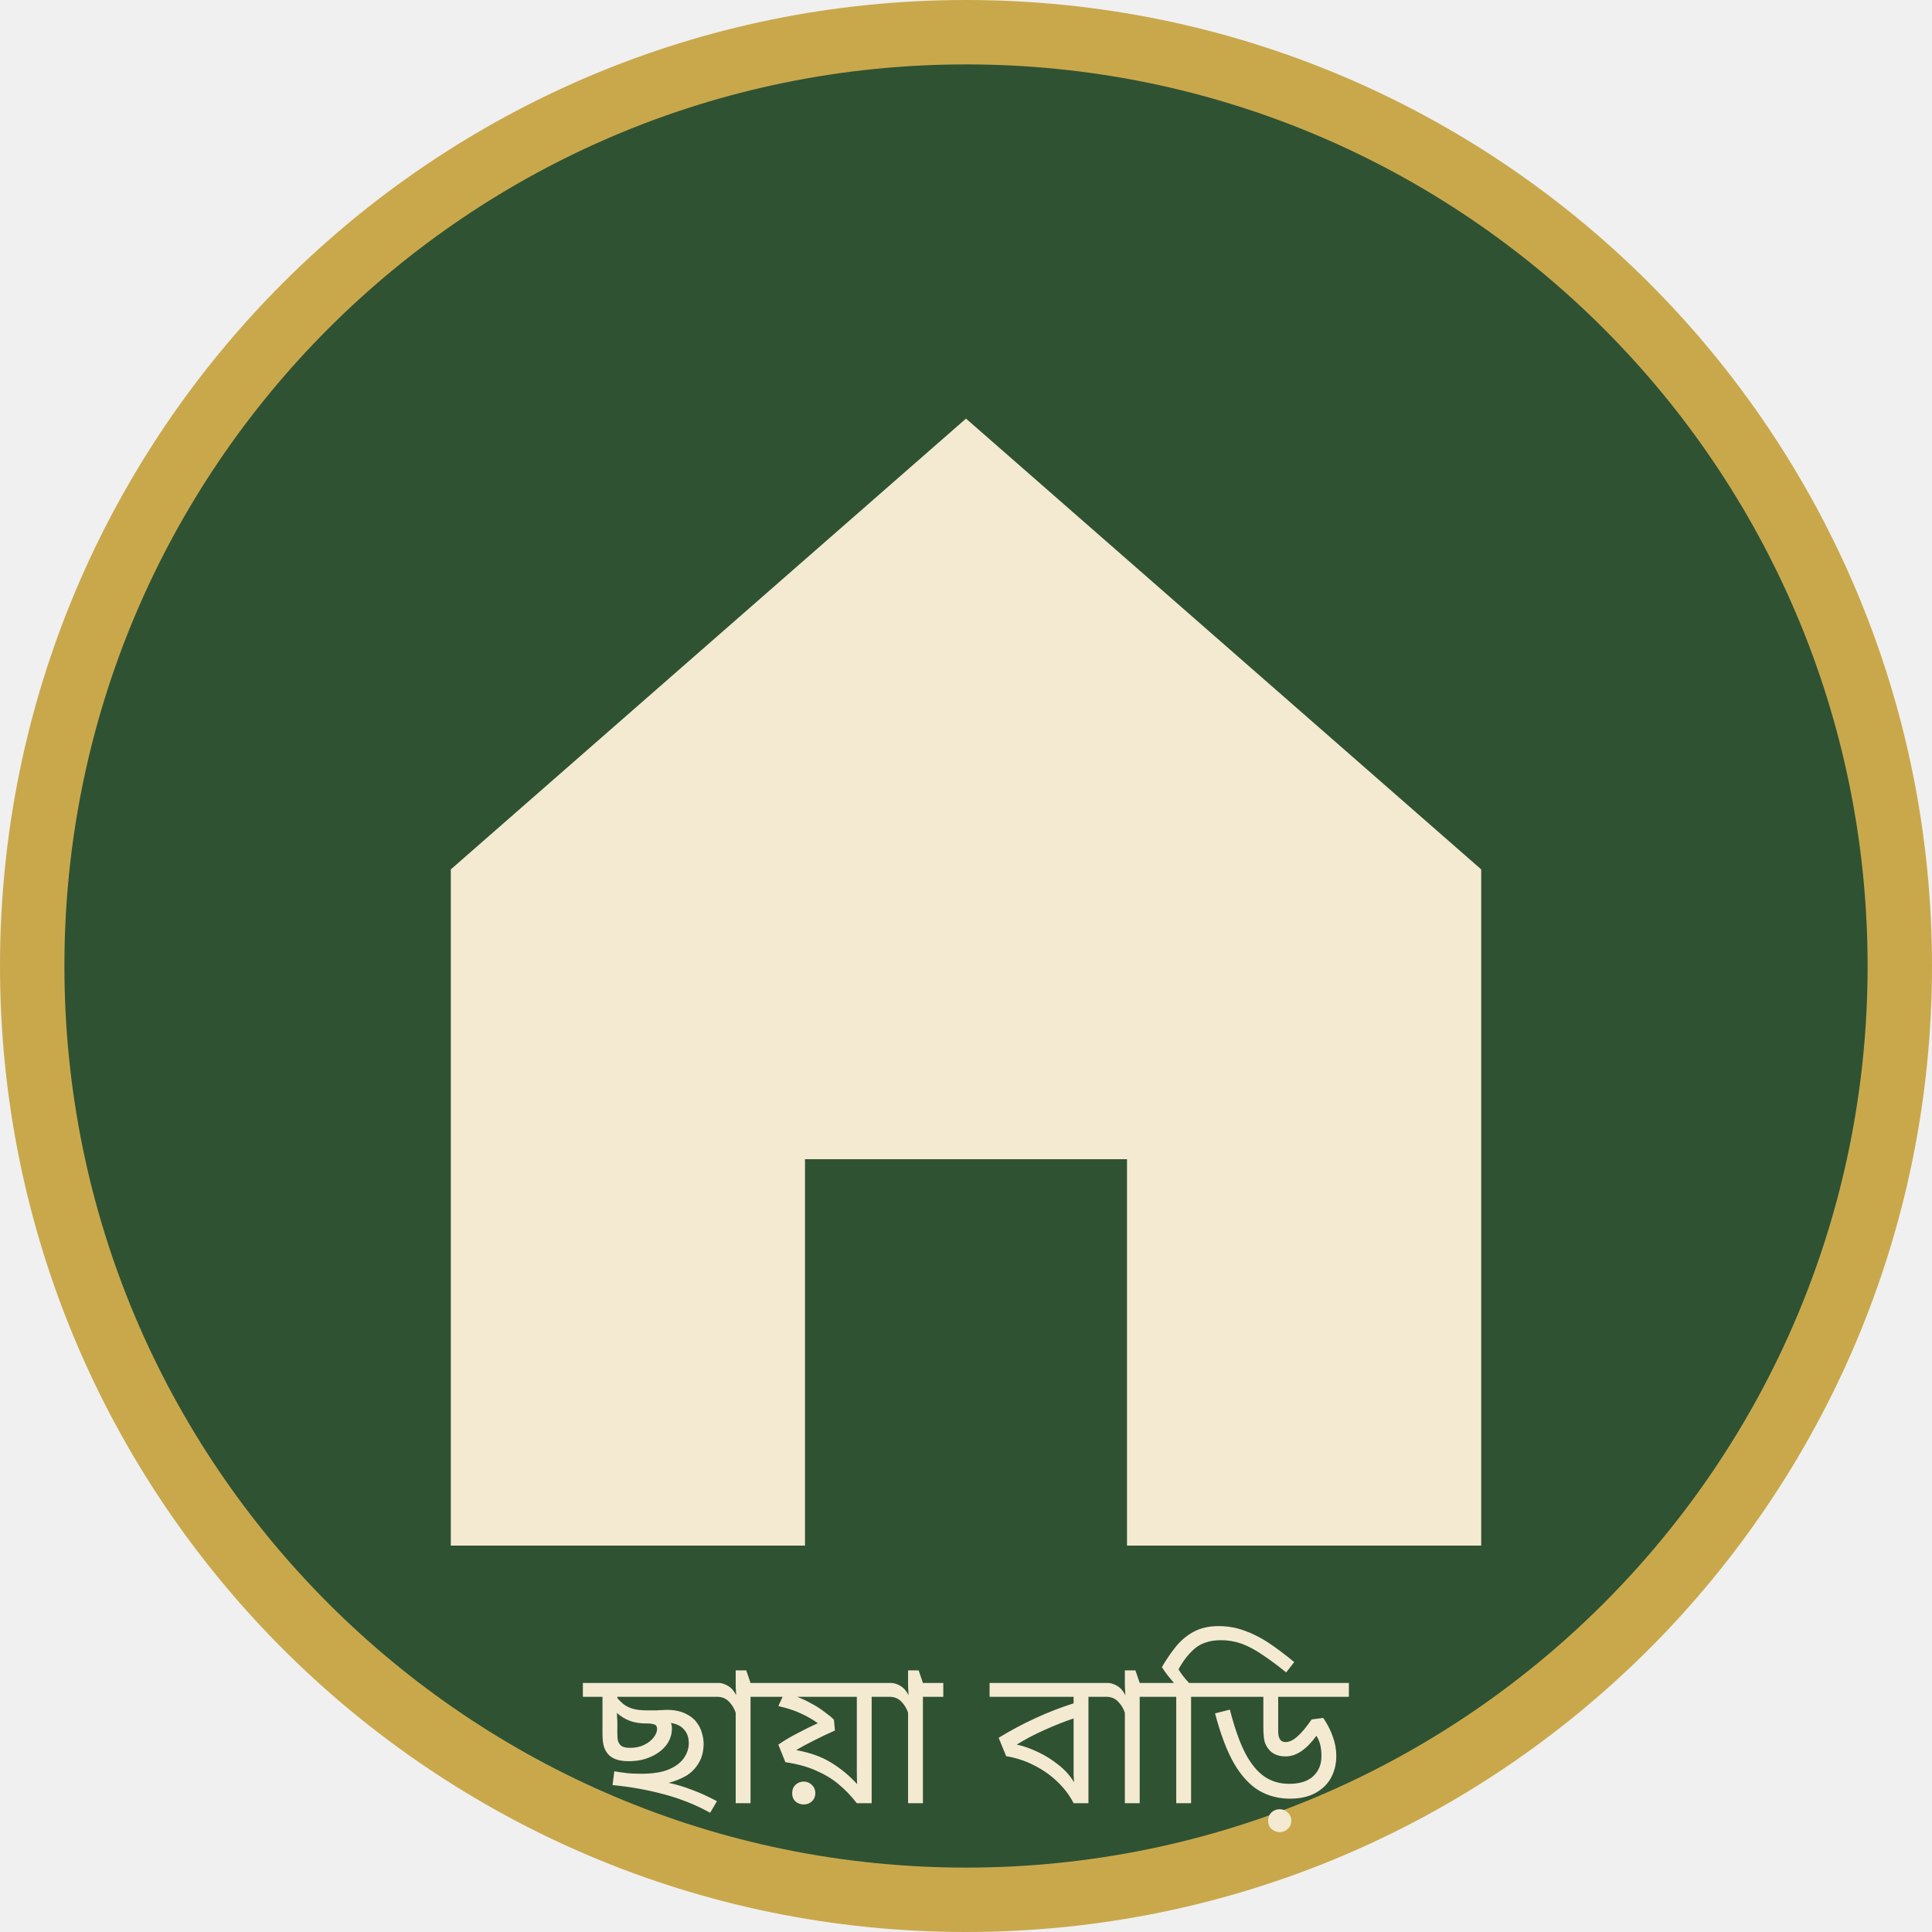
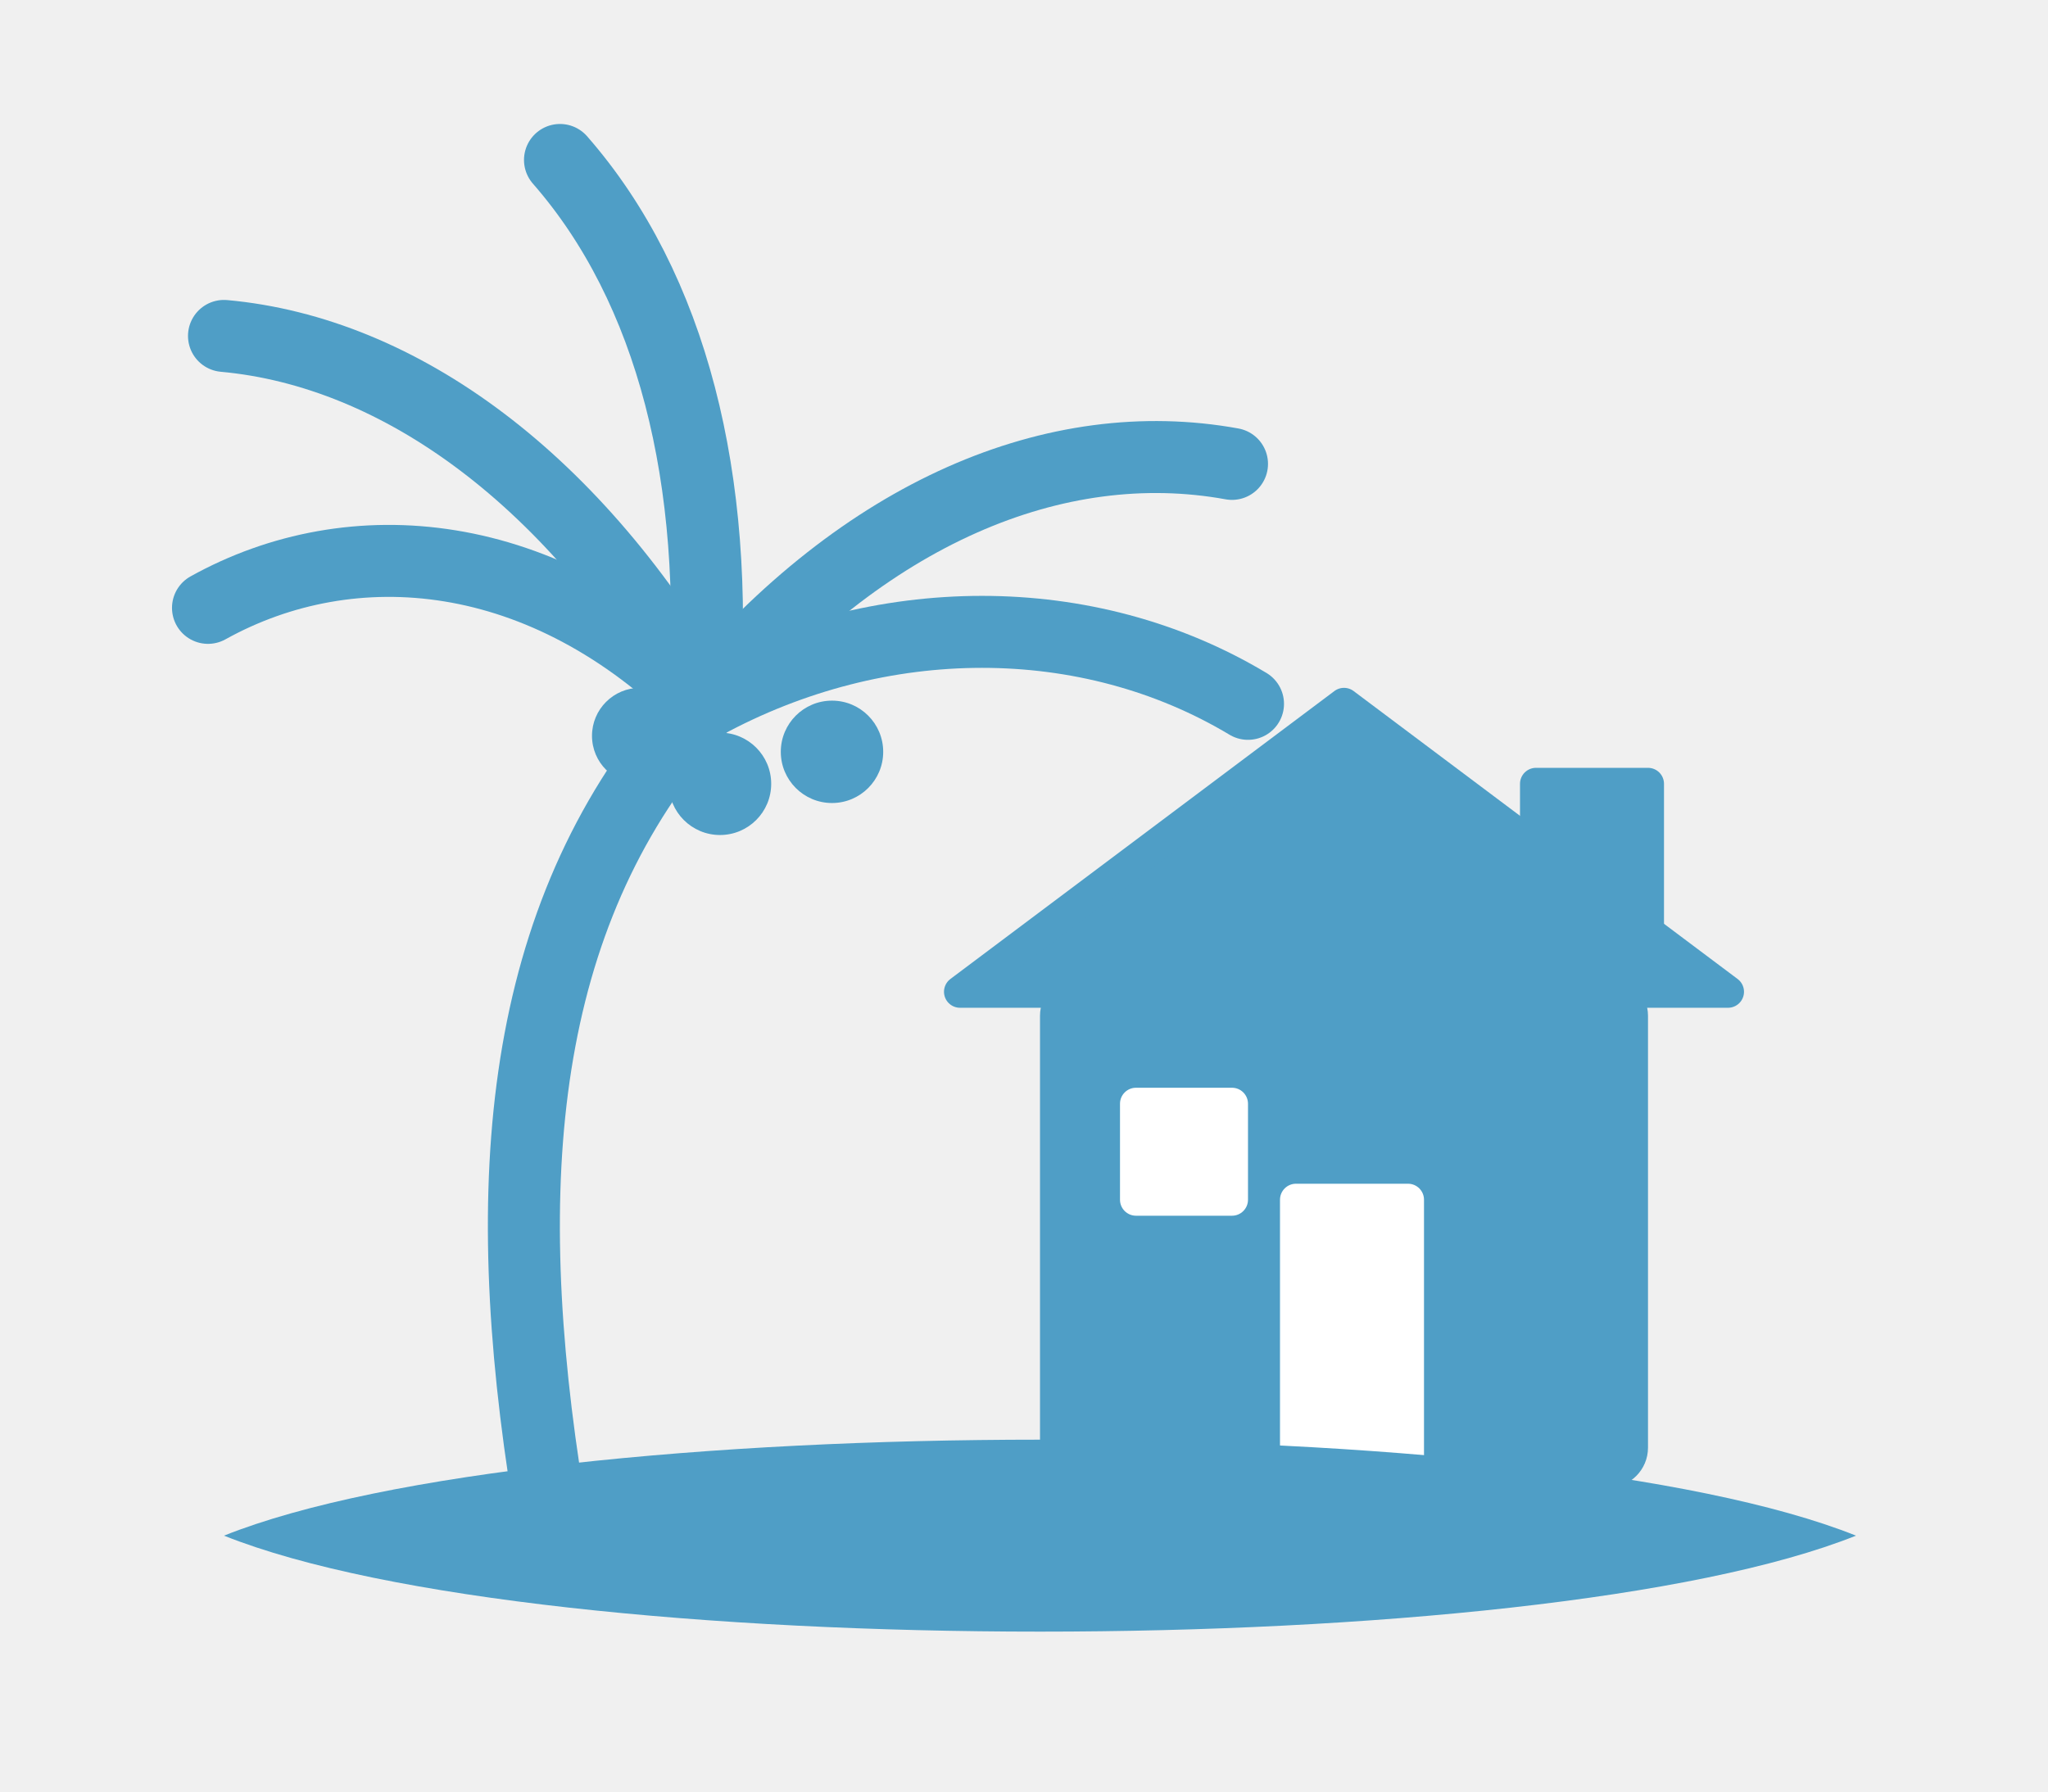
- <svg xmlns="http://www.w3.org/2000/svg" viewBox="0 0 120 120" width="120" height="120" role="img" aria-label="ছায়া বাড়ি logo">
-   <circle cx="60" cy="60" r="58" fill="#2f5233" stroke="#c9a84c" stroke-width="4" />
-   <path d="M60 26 L92 54 V96 H70 V72 H50 V96 H28 V54 Z" fill="#f4ead1" />
-   <text x="60" y="112" text-anchor="middle" font-family="'Noto Sans Bengali', sans-serif" font-size="12" fill="#f4ead1">ছায়া বাড়ি</text>
+ <svg xmlns="http://www.w3.org/2000/svg" viewBox="0 0 128 112" width="128" height="112" role="img" aria-label="ছায়া বাড়ি logo">
+   <g fill="none" stroke="#4f9ec6" stroke-width="4.5" stroke-linecap="round" stroke-linejoin="round">
+     <path d="M34 92 C31 72 33 56 44 44" fill="none" />
+     <path d="M44 44 C34 34 22 33 13 38" />
+     <path d="M44 44 C36 30 25 22 14 21" />
+     <path d="M44 44 C45 30 42 18 35 10" />
+     <path d="M44 44 C54 32 66 27 77 29" />
+     <path d="M44 44 C55 38 68 38 78 44" />
+   </g>
+   <g fill="#4f9ec6">
+     <circle cx="45" cy="49" r="3.2" />
+     <circle cx="52" cy="47" r="3.2" />
+     <circle cx="40" cy="46" r="3" />
+   </g>
+   <g fill="#4f9ec6" stroke="#4f9ec6" stroke-width="2" stroke-linejoin="round">
+     <path d="M60 62 L84 44 L108 62 Z" />
+     <rect x="66" y="62" width="36" height="30" rx="1.5" />
+     <rect x="96" y="49" width="7" height="11" />
+   </g>
+   <g fill="#ffffff">
+     <rect x="80" y="74" width="9" height="18" rx="1" />
+     <rect x="70" y="68" width="8" height="8" rx="1" />
+   </g>
+   <path d="M14 96 C34 88 96 88 116 96 C96 104 34 104 14 96 Z" fill="#4f9ec6" />
</svg>
